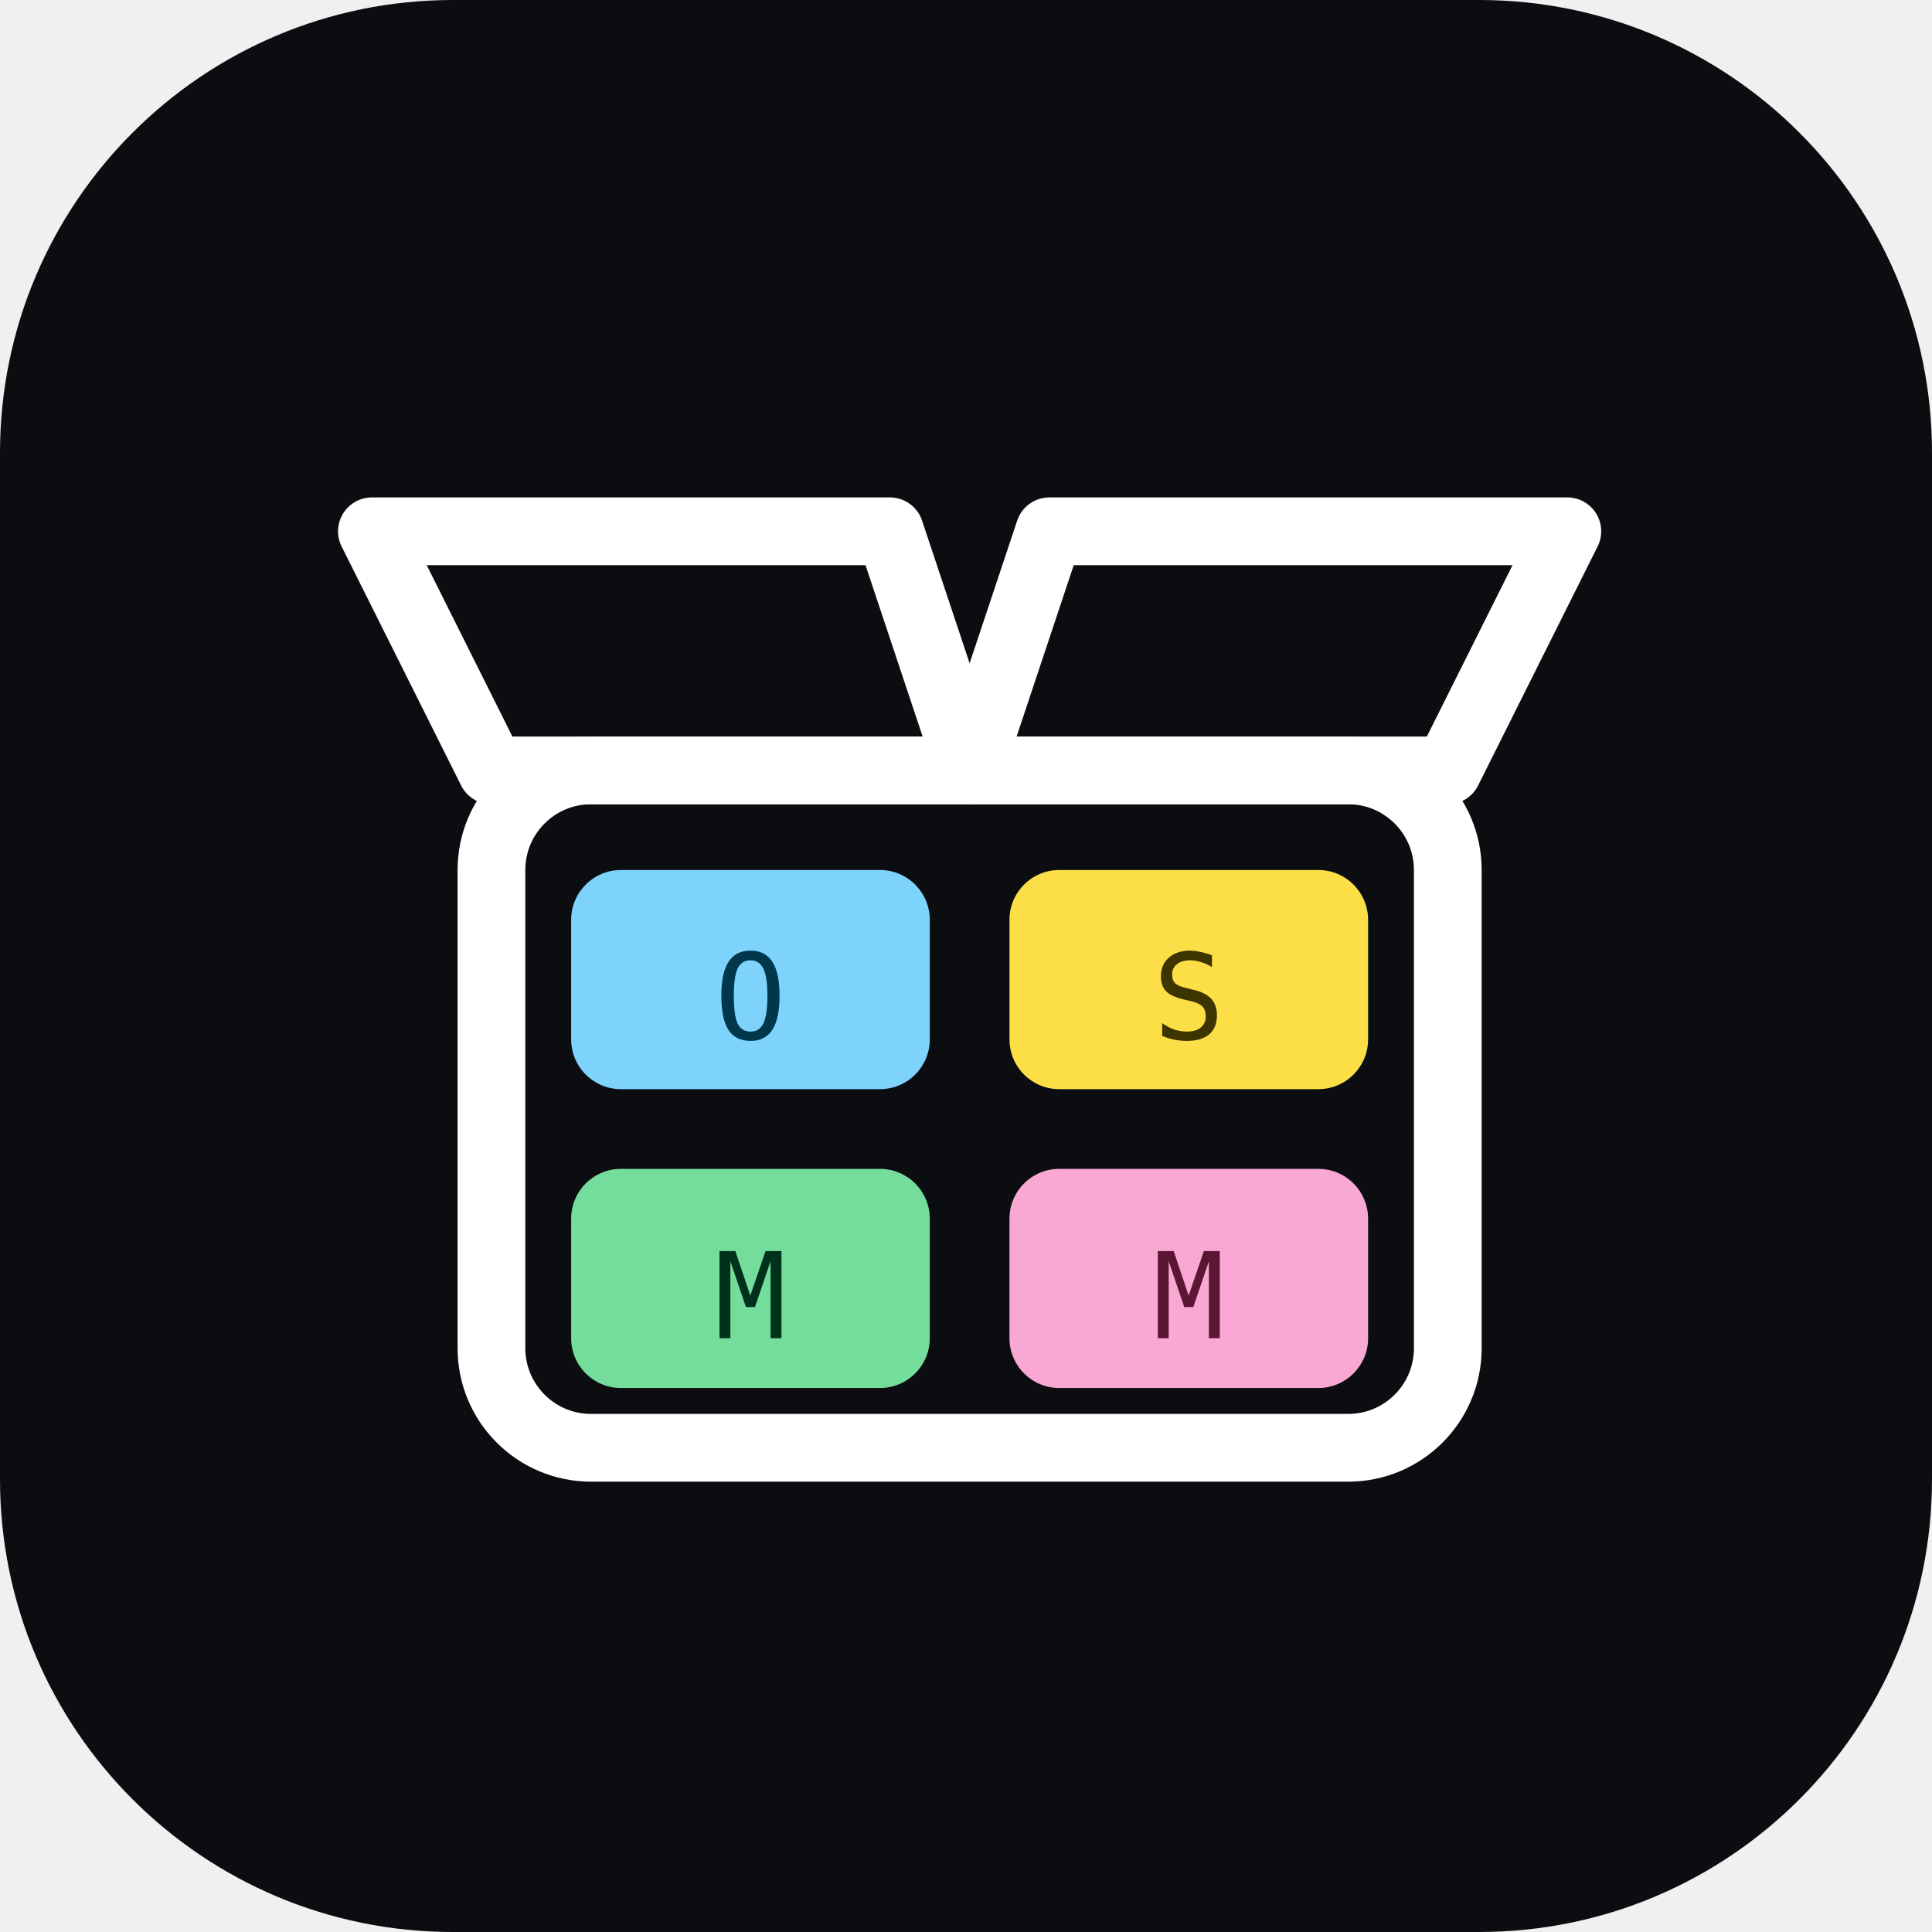
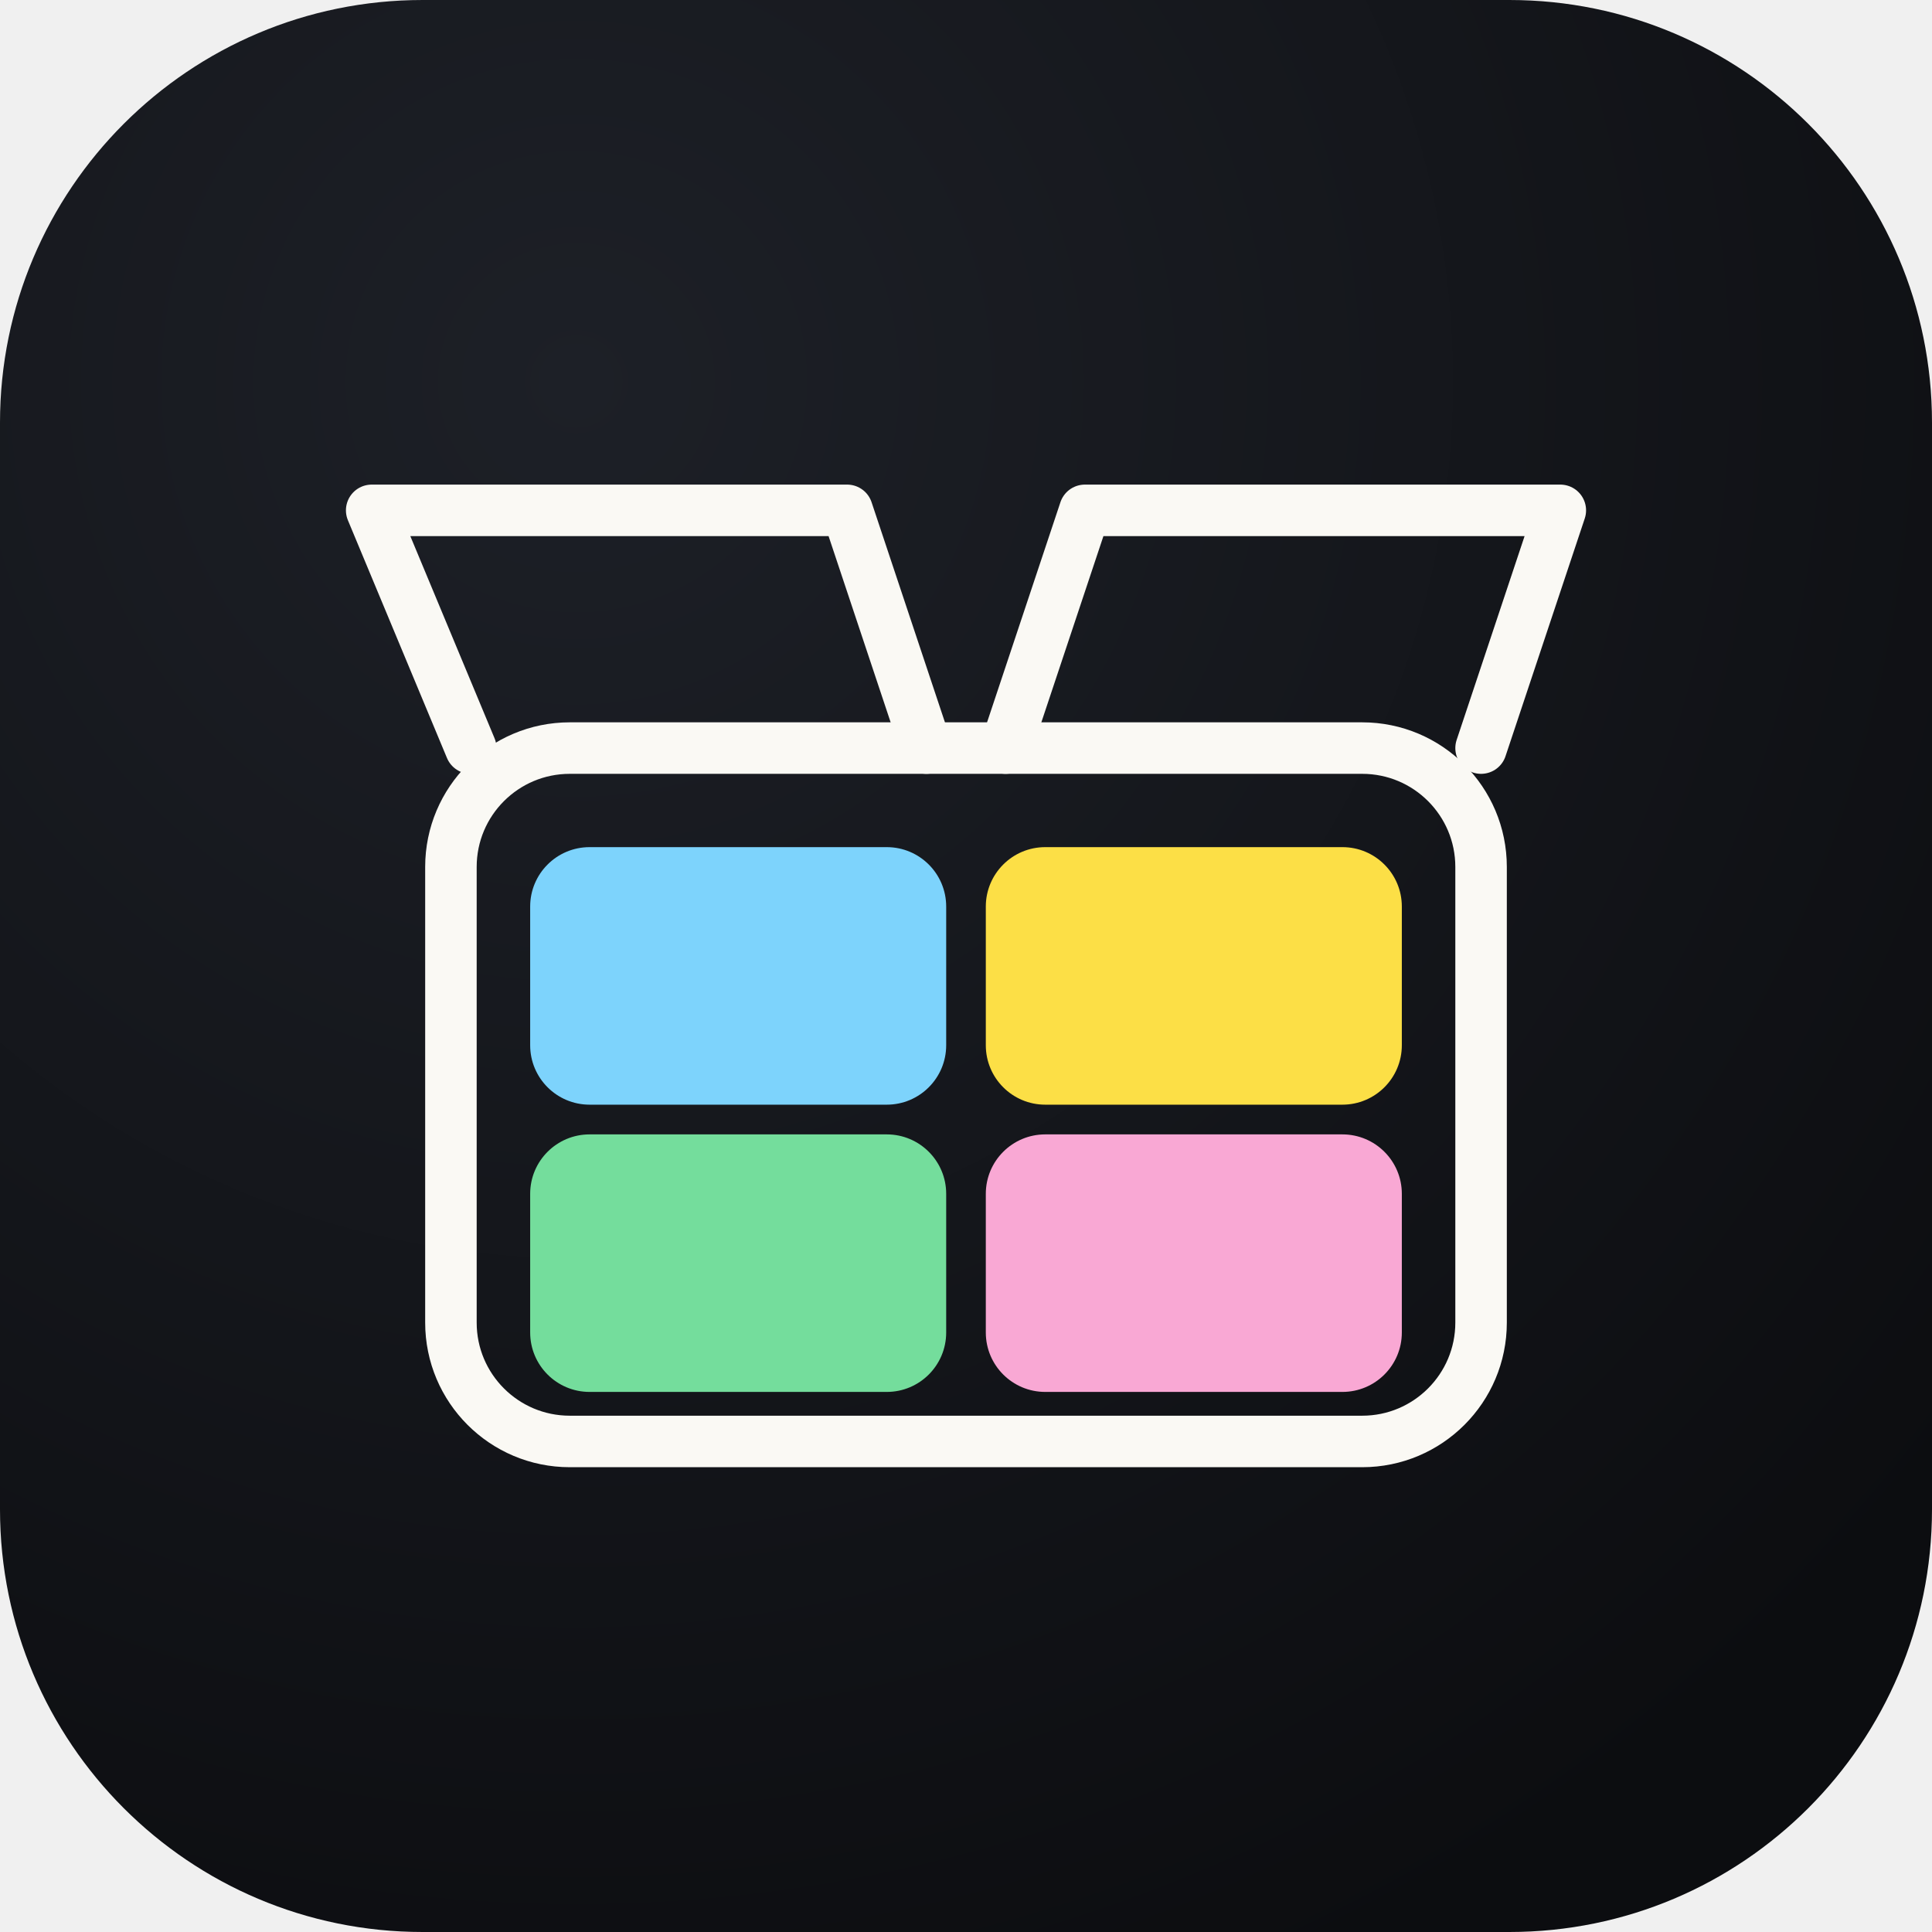
- <svg xmlns="http://www.w3.org/2000/svg" viewBox="0 0 64 64" fill="none" role="img" aria-label="OSMM">
-   <rect width="64" height="64" rx="15" fill="#0c0d10" />
-   <g transform="translate(11,11) scale(0.66)">
-     <polygon points="8,22 2,10 28,10 32,22" stroke="#ffffff" stroke-width="3.4" stroke-linejoin="round" stroke-linecap="round" />
-     <polygon points="32,22 36,10 62,10 56,22" stroke="#ffffff" stroke-width="3.4" stroke-linejoin="round" stroke-linecap="round" />
-     <rect x="8" y="22" width="48" height="34" rx="5" stroke="#ffffff" stroke-width="3.4" />
-     <rect x="12" y="27" width="18" height="11" rx="2.5" fill="#7dd3fc" />
-     <rect x="34" y="27" width="18" height="11" rx="2.5" fill="#fcdf46" />
-     <rect x="12" y="42" width="18" height="11" rx="2.5" fill="#74dd9c" />
-     <rect x="34" y="42" width="18" height="11" rx="2.5" fill="#f9a8d4" />
-     <g font-family="'Press Start 2P', monospace" font-size="6" text-anchor="middle">
-       <text x="21" y="35.5" fill="#00374a">O</text>
-       <text x="43" y="35.5" fill="#3d3400">S</text>
-       <text x="21" y="50.5" fill="#00321b">M</text>
-       <text x="43" y="50.5" fill="#5a1633">M</text>
-     </g>
+ <svg xmlns="http://www.w3.org/2000/svg" viewBox="0 0 64 64" width="512" height="512">
+   <defs>
+     <radialGradient id="bg" cx="30%" cy="20%" r="90%">
+       <stop offset="0" stop-color="#1d2027" />
+       <stop offset="1" stop-color="#0c0d10" />
+     </radialGradient>
+   </defs>
+   <rect width="64" height="64" rx="14" fill="url(#bg)" />
+   <g transform="translate(11 11) scale(0.65625)" fill="none">
+     <path d="M7 21 L2 9 H26 L30 21" stroke="#faf9f4" stroke-width="2.6" stroke-linejoin="round" stroke-linecap="round" />
+     <path d="M34 21 L38 9 H62 L58 21" stroke="#faf9f4" stroke-width="2.6" stroke-linejoin="round" stroke-linecap="round" />
+     <rect x="6" y="21" width="52" height="35" rx="6" stroke="#faf9f4" stroke-width="2.6" />
+     <rect x="10" y="26" width="21" height="13" rx="3" fill="#7dd3fc" />
+     <rect x="33" y="26" width="21" height="13" rx="3" fill="#fcdf46" />
+     <rect x="10" y="40.5" width="21" height="13" rx="3" fill="#74dd9c" />
+     <rect x="33" y="40.5" width="21" height="13" rx="3" fill="#f9a8d4" />
  </g>
</svg>
